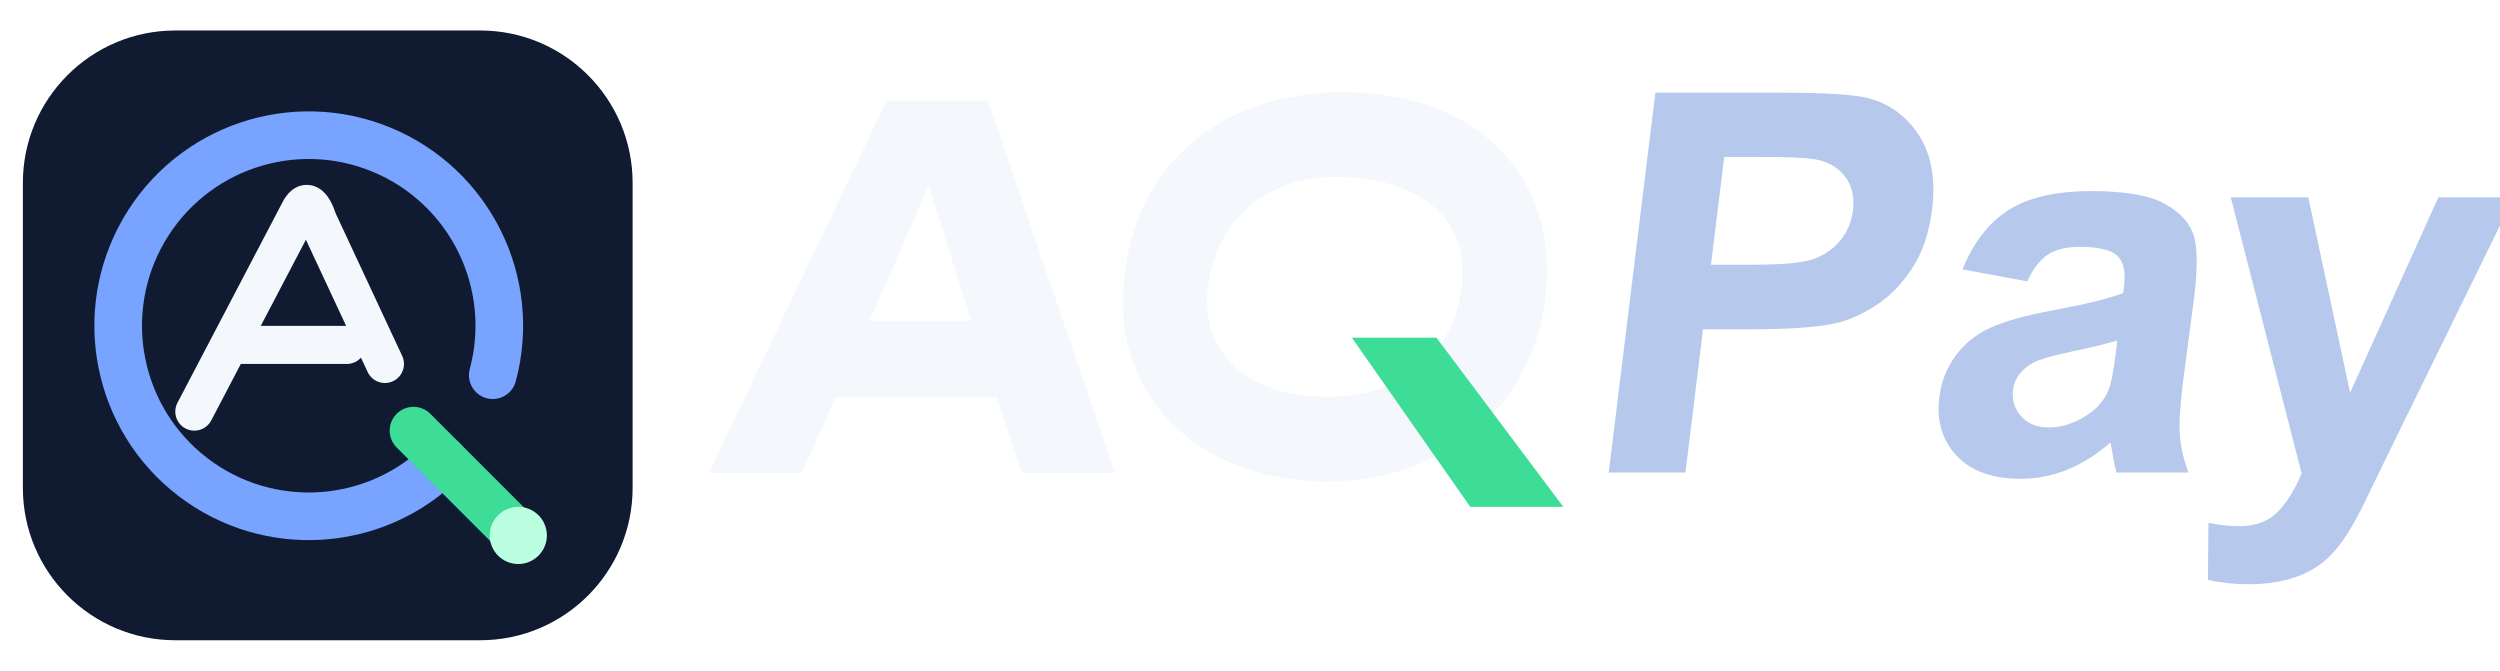
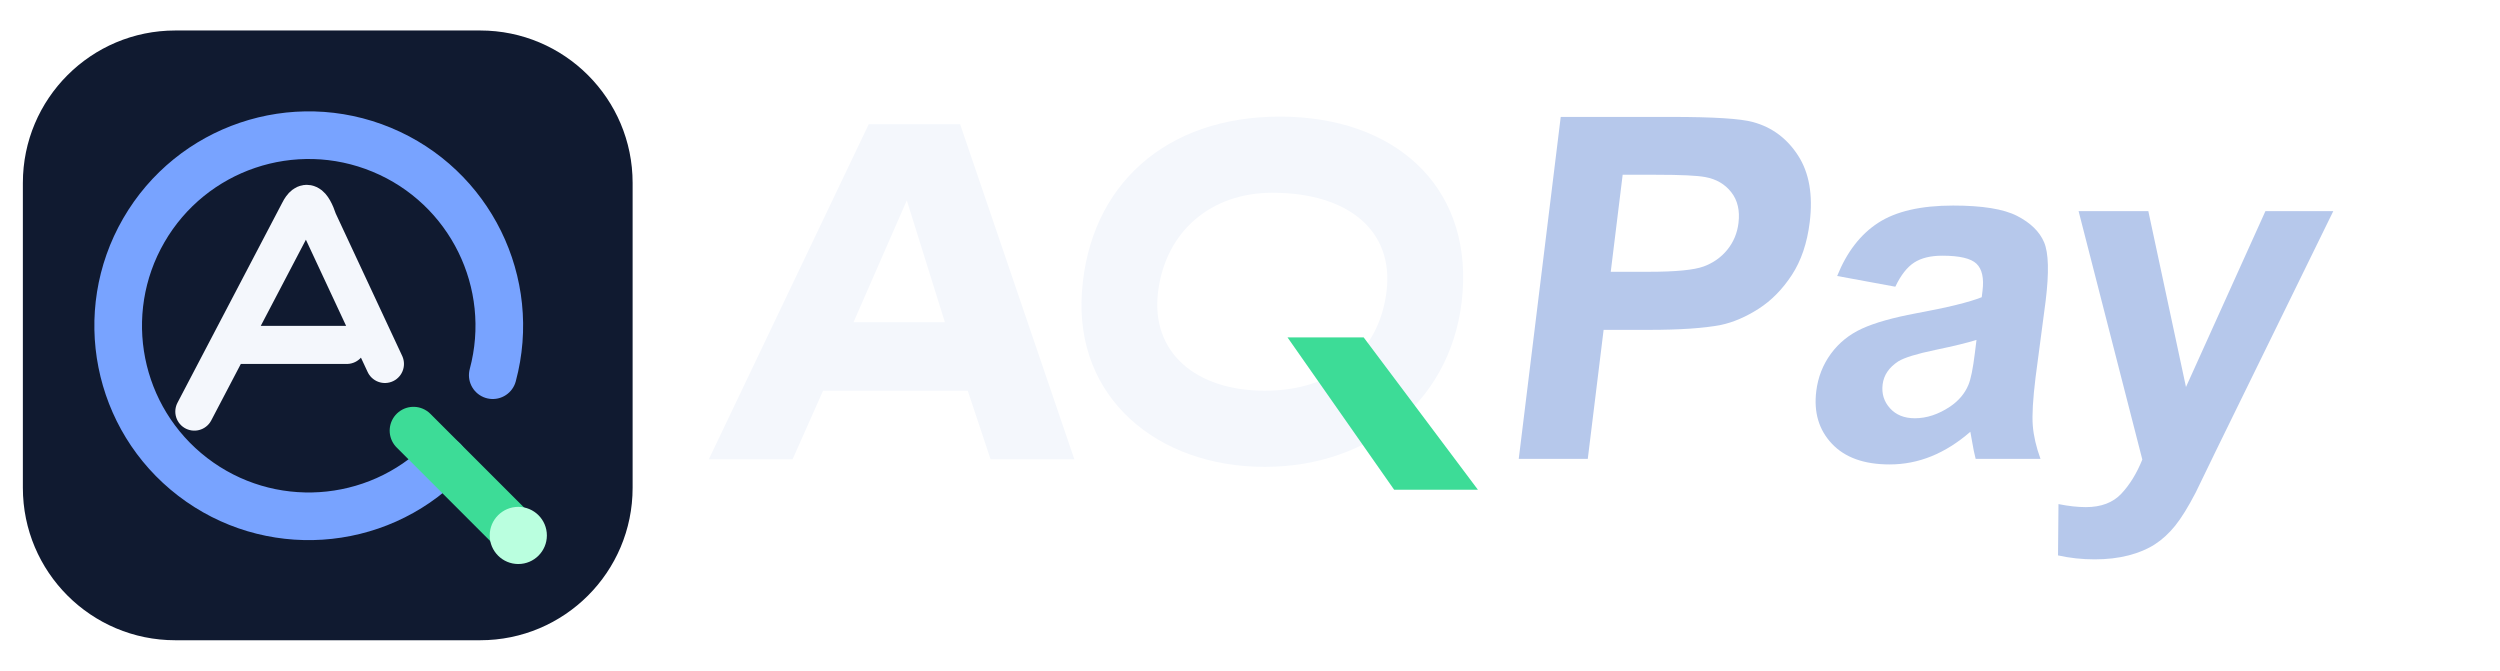
<svg xmlns="http://www.w3.org/2000/svg" width="328" height="88" viewBox="0 0 328 88" role="img" aria-label="AQ Pay">
  <g transform="translate(3 4) scale(1.25)">
    <style>.token{display:none}@media(prefers-reduced-motion:no-preference){.token{display:block} .rest{display:none}}</style>
    <rect width="64" height="64" rx="16" fill="#101A30" />
    <g fill="none" stroke-linecap="round" stroke-linejoin="round">
      <path d="M44.14 45.14 A20 20 0 1 1 49.32 36.18" stroke="#78A3FF" stroke-width="5" />
      <path d="M18 40 L29 19 Q30 17 31 20 L38 35 M22 33 H34" stroke="#F4F7FC" stroke-width="4" />
      <path d="M41 42 L52 53" stroke="#3DDC97" stroke-width="5" />
    </g>
    <circle class="rest" cx="52" cy="53" r="3" fill="#BAFFDF" />
    <circle class="token" r="3.3" fill="#BAFFDF">
      <animateMotion dur="3s" repeatCount="indefinite" calcMode="linear" keyPoints="0;0;.93;1;1" keyTimes="0;.08;.72;.82;1" path="M49.32 36.18 A20 20 0 1 0 44.14 45.14 L52 53" />
      <animate attributeName="opacity" values="0;1;1;0;0" keyTimes="0;.08;.84;.96;1" dur="3s" repeatCount="indefinite" />
    </circle>
  </g>
-   <g fill="#F4F7FC" transform="translate(93 11) scale(1.11)">
-     <path fill-rule="evenodd" d="M0 46 21 2h12l15 44H37l-3-9H15l-4 9Zm19-18h12l-5-16Z" />
-     <path fill-rule="evenodd" d="M75 1c15 0 25 9 24 23S87 47 73 47s-25-9-24-23S60 1 75 1Zm-1 10c-8 0-14 5-15 13s5 13 14 13 15-5 16-13-5-13-15-13Z" />
-     <path fill="#3DDC97" d="M76 30h10l15 20H90Z" />
-   </g>
-   <g fill="#B6C8EB" transform="translate(206 62) skewX(-7) scale(.034 -.034)">
-     <path transform="translate(0 0)" d="M149 0V1466H624Q894 1466 976 1444Q1102 1411 1187.0 1300.5Q1272 1190 1272 1015Q1272 880 1223.0 788.0Q1174 696 1098.5 643.5Q1023 591 945 574Q839 553 638 553H445V0ZM445 1218V802H607Q782 802 841.0 825.0Q900 848 933.5 897.0Q967 946 967 1011Q967 1091 920.0 1143.0Q873 1195 801 1208Q748 1218 588 1218Z" />
-     <path transform="translate(1316 0)" d="M357 738 102 784Q145 938 250.0 1012.0Q355 1086 562 1086Q750 1086 842.0 1041.5Q934 997 971.5 928.5Q1009 860 1009 677L1006 349Q1006 209 1019.5 142.5Q1033 76 1070 0H792Q781 28 765 83Q758 108 755 116Q683 46 601.0 11.0Q519 -24 426 -24Q262 -24 167.5 65.0Q73 154 73 290Q73 380 116.0 450.5Q159 521 236.5 558.5Q314 596 460 624Q657 661 733 693V721Q733 802 693.0 836.5Q653 871 542 871Q467 871 425.0 841.5Q383 812 357 738ZM733 510Q679 492 562.0 467.0Q445 442 409 418Q354 379 354 319Q354 260 398.0 217.0Q442 174 510 174Q586 174 655 224Q706 262 722 317Q733 353 733 454Z" />
-     <path transform="translate(2405 0)" d="M14 1062H313L567 308L815 1062H1106L731 40L664 -145Q627 -238 593.5 -287.0Q560 -336 516.5 -366.5Q473 -397 409.5 -414.0Q346 -431 266 -431Q185 -431 107 -414L82 -194Q148 -207 201 -207Q299 -207 346.0 -149.5Q393 -92 418 -3Z" />
+   <g transform="translate(9.3 4.4) scale(.9)">
+     <g fill="#F4F7FC" transform="translate(93 11) scale(1.11)">
+       <path fill-rule="evenodd" d="M0 46 21 2h12l15 44H37l-3-9H15l-4 9Zm19-18h12l-5-16Z" />
+       <path fill-rule="evenodd" d="M75 1c15 0 25 9 24 23S87 47 73 47s-25-9-24-23S60 1 75 1Zm-1 10c-8 0-14 5-15 13s5 13 14 13 15-5 16-13-5-13-15-13Z" />
+       <path fill="#3DDC97" d="M76 30h10l15 20H90Z" />
+     </g>
+     <g fill="#B6C8EB" transform="translate(206 62) skewX(-7) scale(.034 -.034)">
+       <path transform="translate(0 0)" d="M149 0V1466H624Q894 1466 976 1444Q1102 1411 1187.0 1300.5Q1272 1190 1272 1015Q1272 880 1223.0 788.0Q1174 696 1098.5 643.5Q1023 591 945 574Q839 553 638 553H445V0ZM445 1218V802H607Q782 802 841.0 825.0Q900 848 933.5 897.0Q967 946 967 1011Q967 1091 920.0 1143.0Q873 1195 801 1208Q748 1218 588 1218Z" />
+       <path transform="translate(1316 0)" d="M357 738 102 784Q145 938 250.0 1012.0Q355 1086 562 1086Q750 1086 842.0 1041.5Q934 997 971.5 928.5Q1009 860 1009 677L1006 349Q1006 209 1019.5 142.5Q1033 76 1070 0H792Q781 28 765 83Q758 108 755 116Q683 46 601.0 11.0Q519 -24 426 -24Q262 -24 167.5 65.0Q73 154 73 290Q73 380 116.0 450.5Q159 521 236.5 558.5Q314 596 460 624Q657 661 733 693V721Q733 802 693.0 836.5Q653 871 542 871Q467 871 425.0 841.5Q383 812 357 738ZM733 510Q679 492 562.0 467.0Q445 442 409 418Q354 379 354 319Q354 260 398.0 217.0Q442 174 510 174Q586 174 655 224Q706 262 722 317Q733 353 733 454Z" />
+       <path transform="translate(2405 0)" d="M14 1062H313L567 308L815 1062H1106L731 40L664 -145Q627 -238 593.5 -287.0Q560 -336 516.5 -366.5Q473 -397 409.5 -414.0Q346 -431 266 -431Q185 -431 107 -414L82 -194Q148 -207 201 -207Q299 -207 346.0 -149.5Q393 -92 418 -3Z" />
+     </g>
  </g>
</svg>
